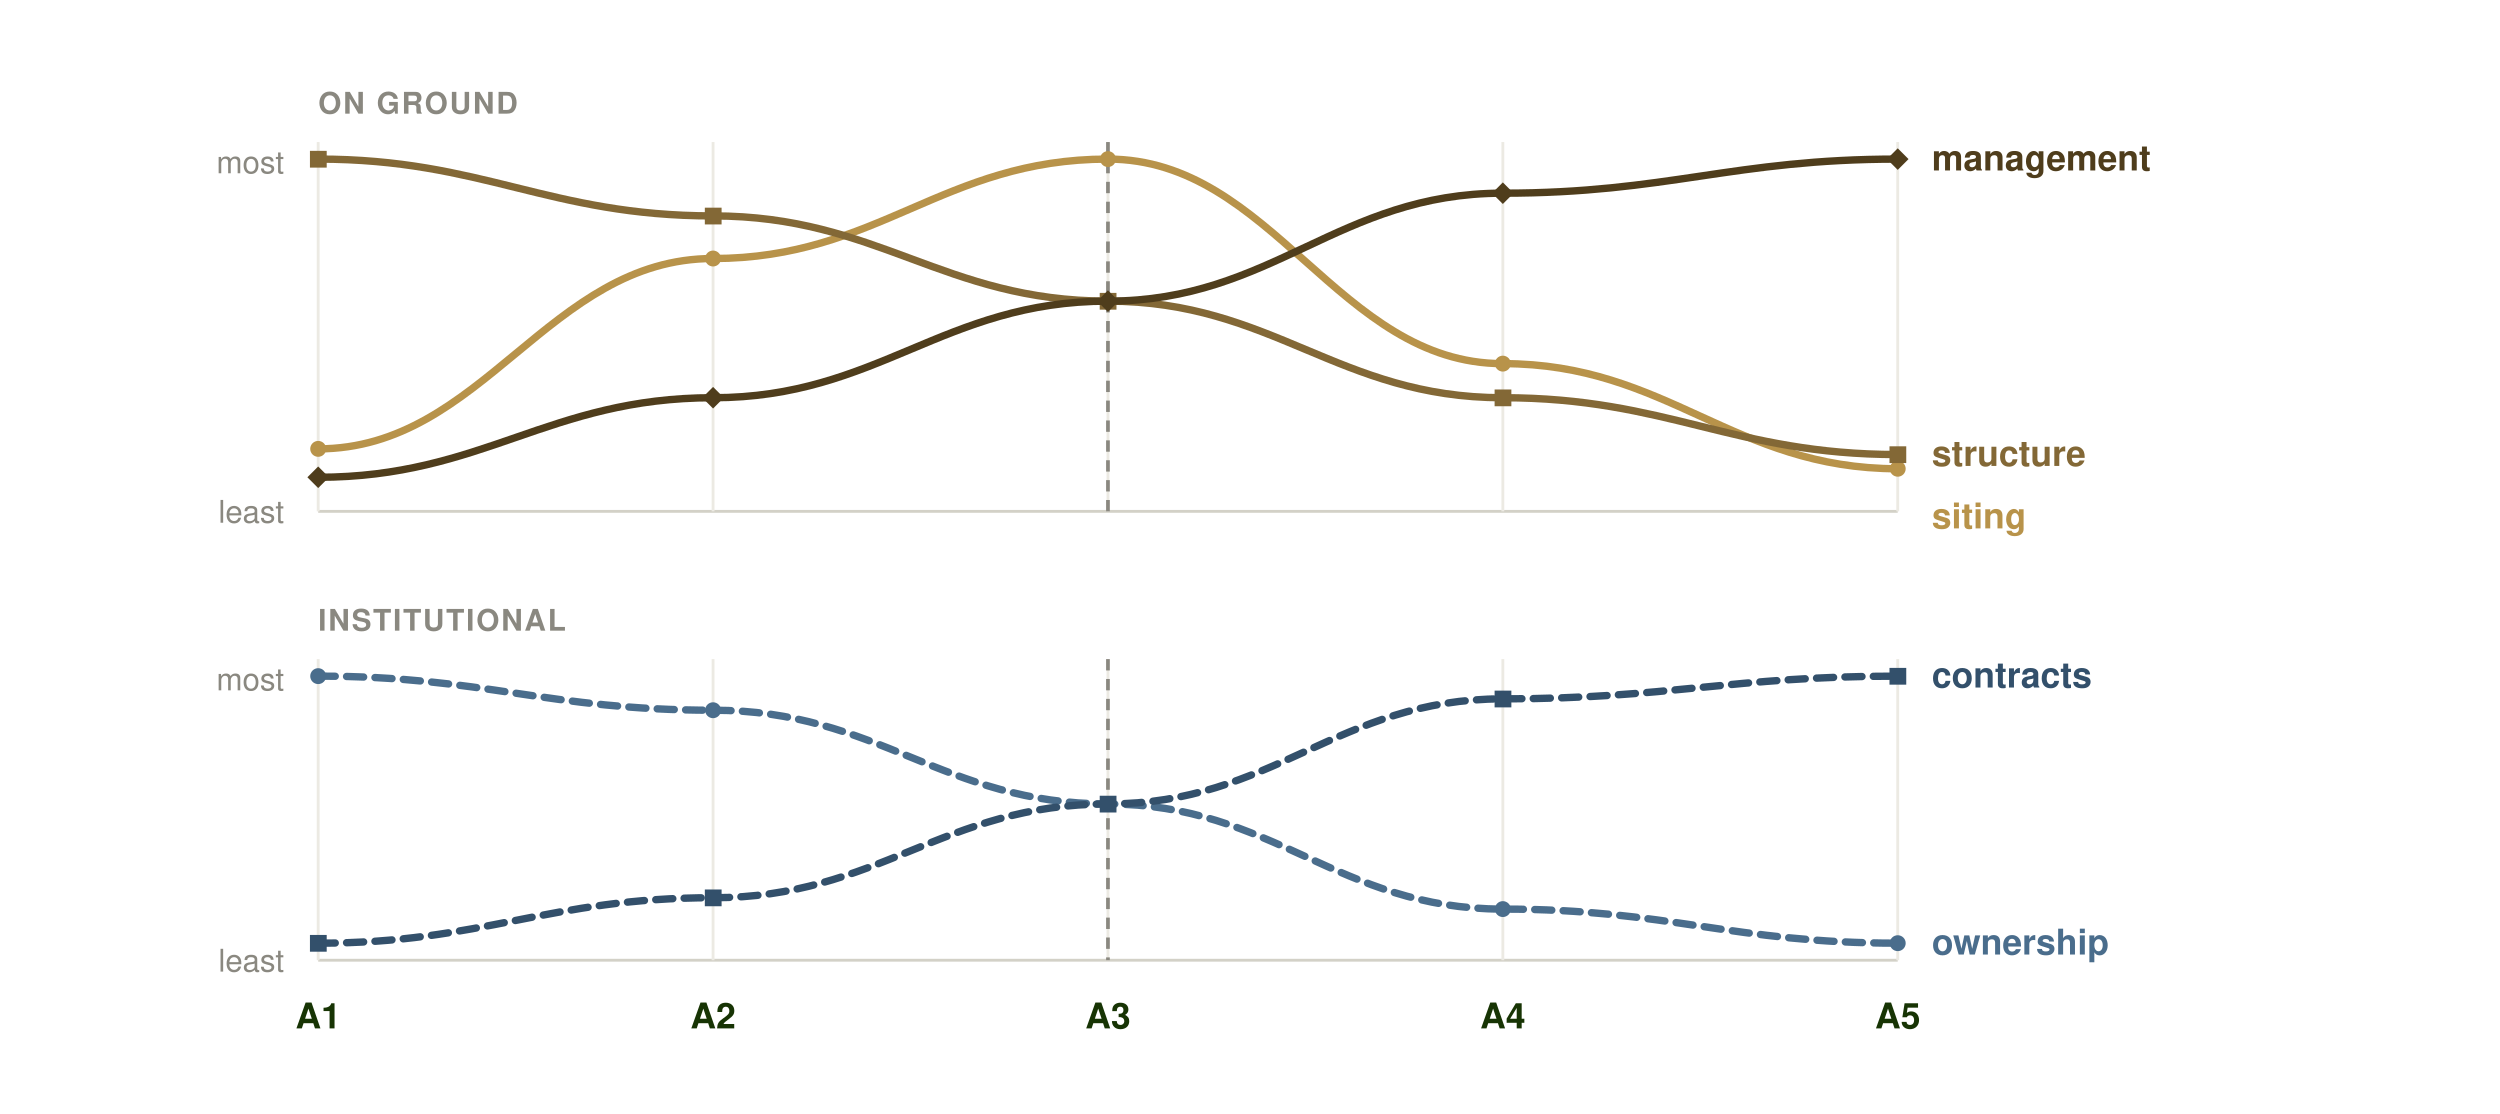
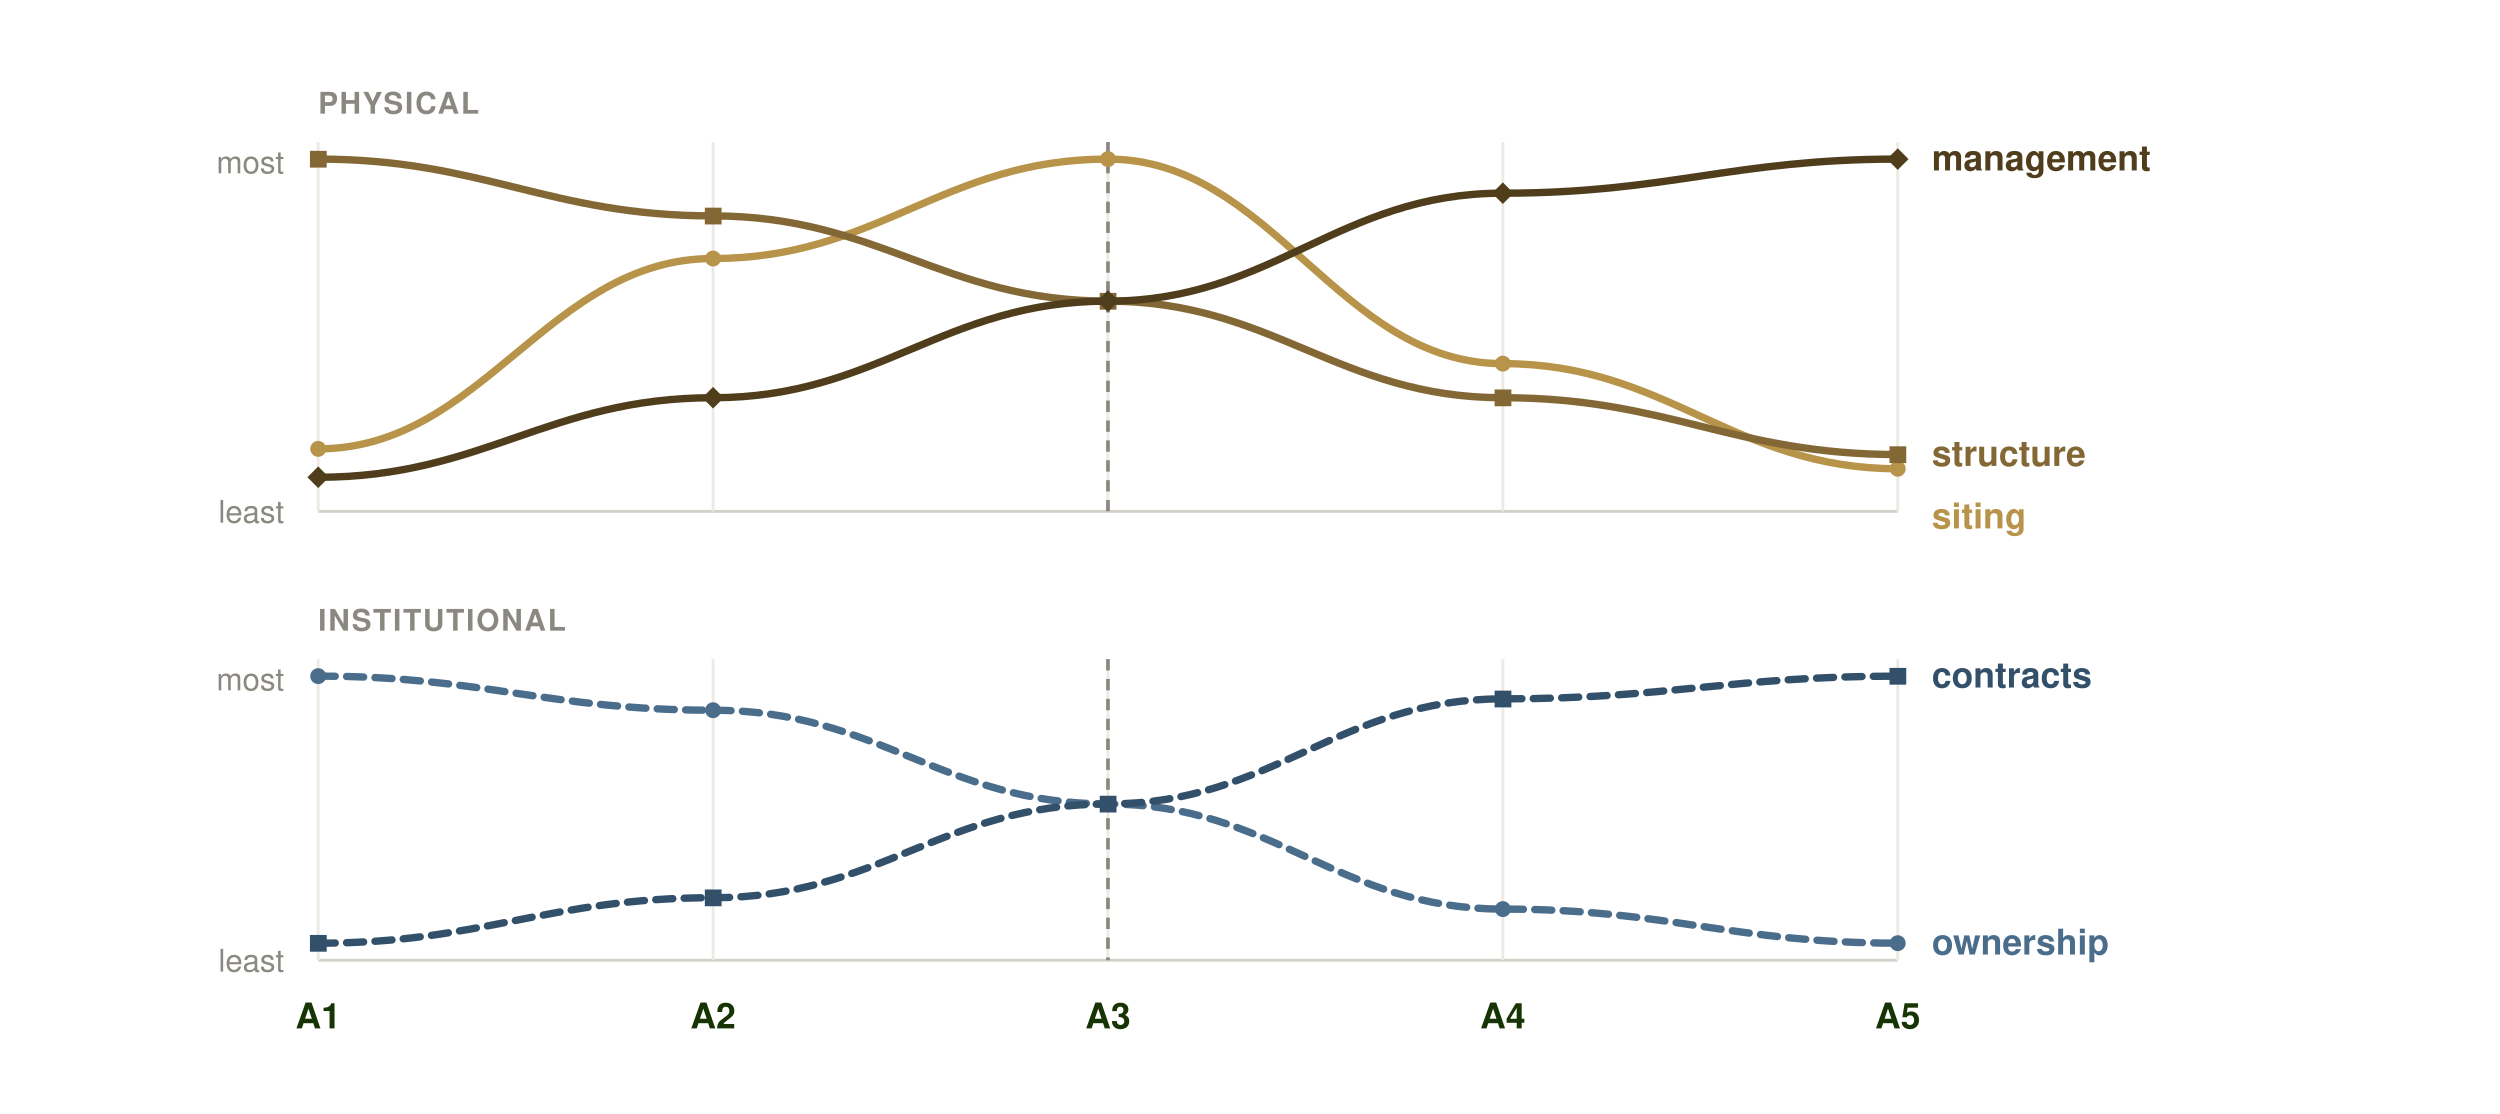
<svg xmlns="http://www.w3.org/2000/svg" width="880" height="392" viewBox="0 0 880 392" role="img">
  <style>
text{font-family:ui-sans-serif,system-ui,-apple-system,"Segoe UI",Helvetica,Arial,sans-serif}
.ax{font-size:11px;fill:#8a8880}
.zl{font-size:12.5px;font-weight:600;fill:#173404}
.cl{font-size:12.5px;font-weight:600}
.nt{font-size:11px;fill:#8a8880}
.eb{font-size:10.5px;font-weight:700;fill:#8a8880;letter-spacing:.06em}
</style>
-   <text class="eb" x="112" y="40">ON GROUND</text>
+   <text class="eb" x="112" y="40">PHYSICAL</text>
  <line x1="112" y1="180" x2="668" y2="180" stroke="#d3d1c7" stroke-width="1" />
  <text class="ax" x="100" y="61" text-anchor="end">most</text>
  <text class="ax" x="100" y="184" text-anchor="end">least</text>
  <line x1="112" y1="50" x2="112" y2="180" stroke="#eceae3" stroke-width="1" />
  <line x1="251" y1="50" x2="251" y2="180" stroke="#eceae3" stroke-width="1" />
  <line x1="390" y1="50" x2="390" y2="180" stroke="#eceae3" stroke-width="1" />
  <line x1="529" y1="50" x2="529" y2="180" stroke="#eceae3" stroke-width="1" />
  <line x1="668" y1="50" x2="668" y2="180" stroke="#eceae3" stroke-width="1" />
  <line x1="390" y1="50" x2="390" y2="180" stroke="#8a8880" stroke-width="1.3" stroke-dasharray="4 3" />
  <path d="M112,158 C170,158 193,91 251,91 C309,91 332,56 390,56 C448,56 471,128 529,128 C587,128 610,165 668,165" fill="none" stroke="#b8934a" stroke-width="2.6" stroke-linecap="round" />
  <circle cx="112" cy="158" r="2.8" fill="#b8934a" />
  <circle cx="251" cy="91" r="2.8" fill="#b8934a" />
  <circle cx="390" cy="56" r="2.8" fill="#b8934a" />
  <circle cx="529" cy="128" r="2.8" fill="#b8934a" />
  <circle cx="668" cy="165" r="2.8" fill="#b8934a" />
  <path d="M112,56 C170,56 193,76 251,76 C309,76 332,106 390,106 C448,106 471,140 529,140 C587,140 610,160 668,160" fill="none" stroke="#836836" stroke-width="2.6" stroke-linecap="round" />
  <rect x="109.1" y="53.1" width="5.9" height="5.9" fill="#836836" />
  <rect x="248.1" y="73.1" width="5.9" height="5.9" fill="#836836" />
  <rect x="387.1" y="103.1" width="5.9" height="5.9" fill="#836836" />
  <rect x="526.1" y="137.1" width="5.9" height="5.9" fill="#836836" />
  <rect x="665.1" y="157.1" width="5.9" height="5.9" fill="#836836" />
  <path d="M112,168 C170,168 193,140 251,140 C309,140 332,106 390,106 C448,106 471,68 529,68 C587,68 610,56 668,56" fill="none" stroke="#4f3d1c" stroke-width="2.6" stroke-linecap="round" />
  <path d="M112.0,164.2 L115.8,168.0 L112.0,171.8 L108.2,168.0 z" fill="#4f3d1c" />
  <path d="M251.0,136.2 L254.8,140.0 L251.0,143.8 L247.2,140.0 z" fill="#4f3d1c" />
  <path d="M390.0,102.2 L393.8,106.0 L390.0,109.8 L386.2,106.0 z" fill="#4f3d1c" />
  <path d="M529.0,64.2 L532.8,68.0 L529.0,71.8 L525.2,68.0 z" fill="#4f3d1c" />
  <path d="M668.0,52.2 L671.8,56.0 L668.0,59.8 L664.2,56.0 z" fill="#4f3d1c" />
  <text class="cl" x="680" y="60" fill="#4f3d1c">management</text>
  <text class="cl" x="680" y="164" fill="#836836">structure</text>
  <text class="cl" x="680" y="186" fill="#b8934a">siting</text>
  <text class="eb" x="112" y="222">INSTITUTIONAL</text>
  <line x1="112" y1="338" x2="668" y2="338" stroke="#d3d1c7" stroke-width="1" />
  <text class="ax" x="100" y="243" text-anchor="end">most</text>
  <text class="ax" x="100" y="342" text-anchor="end">least</text>
  <line x1="112" y1="232" x2="112" y2="338" stroke="#eceae3" stroke-width="1" />
  <line x1="251" y1="232" x2="251" y2="338" stroke="#eceae3" stroke-width="1" />
  <line x1="390" y1="232" x2="390" y2="338" stroke="#eceae3" stroke-width="1" />
  <line x1="529" y1="232" x2="529" y2="338" stroke="#eceae3" stroke-width="1" />
  <line x1="668" y1="232" x2="668" y2="338" stroke="#eceae3" stroke-width="1" />
  <line x1="390" y1="232" x2="390" y2="338" stroke="#8a8880" stroke-width="1.3" stroke-dasharray="4 3" />
  <path d="M112,238 C170,238 193,250 251,250 C309,250 332,283 390,283 C448,283 471,320 529,320 C587,320 610,332 668,332" fill="none" stroke="#4a6d8c" stroke-width="2.6" stroke-linecap="round" stroke-dasharray="6 4" />
  <circle cx="112" cy="238" r="2.8" fill="#4a6d8c" />
  <circle cx="251" cy="250" r="2.8" fill="#4a6d8c" />
  <circle cx="390" cy="283" r="2.8" fill="#4a6d8c" />
  <circle cx="529" cy="320" r="2.8" fill="#4a6d8c" />
  <circle cx="668" cy="332" r="2.8" fill="#4a6d8c" />
  <path d="M112,332 C170,332 193,316 251,316 C309,316 332,283 390,283 C448,283 471,246 529,246 C587,246 610,238 668,238" fill="none" stroke="#33506b" stroke-width="2.6" stroke-linecap="round" stroke-dasharray="6 4" />
  <rect x="109.1" y="329.1" width="5.9" height="5.9" fill="#33506b" />
  <rect x="248.1" y="313.1" width="5.9" height="5.9" fill="#33506b" />
  <rect x="387.1" y="280.1" width="5.9" height="5.9" fill="#33506b" />
  <rect x="526.1" y="243.1" width="5.9" height="5.9" fill="#33506b" />
  <rect x="665.1" y="235.1" width="5.9" height="5.9" fill="#33506b" />
  <text class="cl" x="680" y="242" fill="#33506b">contracts</text>
  <text class="cl" x="680" y="336" fill="#4a6d8c">ownership</text>
  <text class="zl" x="112" y="362" text-anchor="middle">A1</text>
  <text class="zl" x="251" y="362" text-anchor="middle">A2</text>
  <text class="zl" x="390" y="362" text-anchor="middle" font-size="14.5px">A3</text>
  <text class="zl" x="529" y="362" text-anchor="middle">A4</text>
  <text class="zl" x="668" y="362" text-anchor="middle">A5</text>
</svg>
